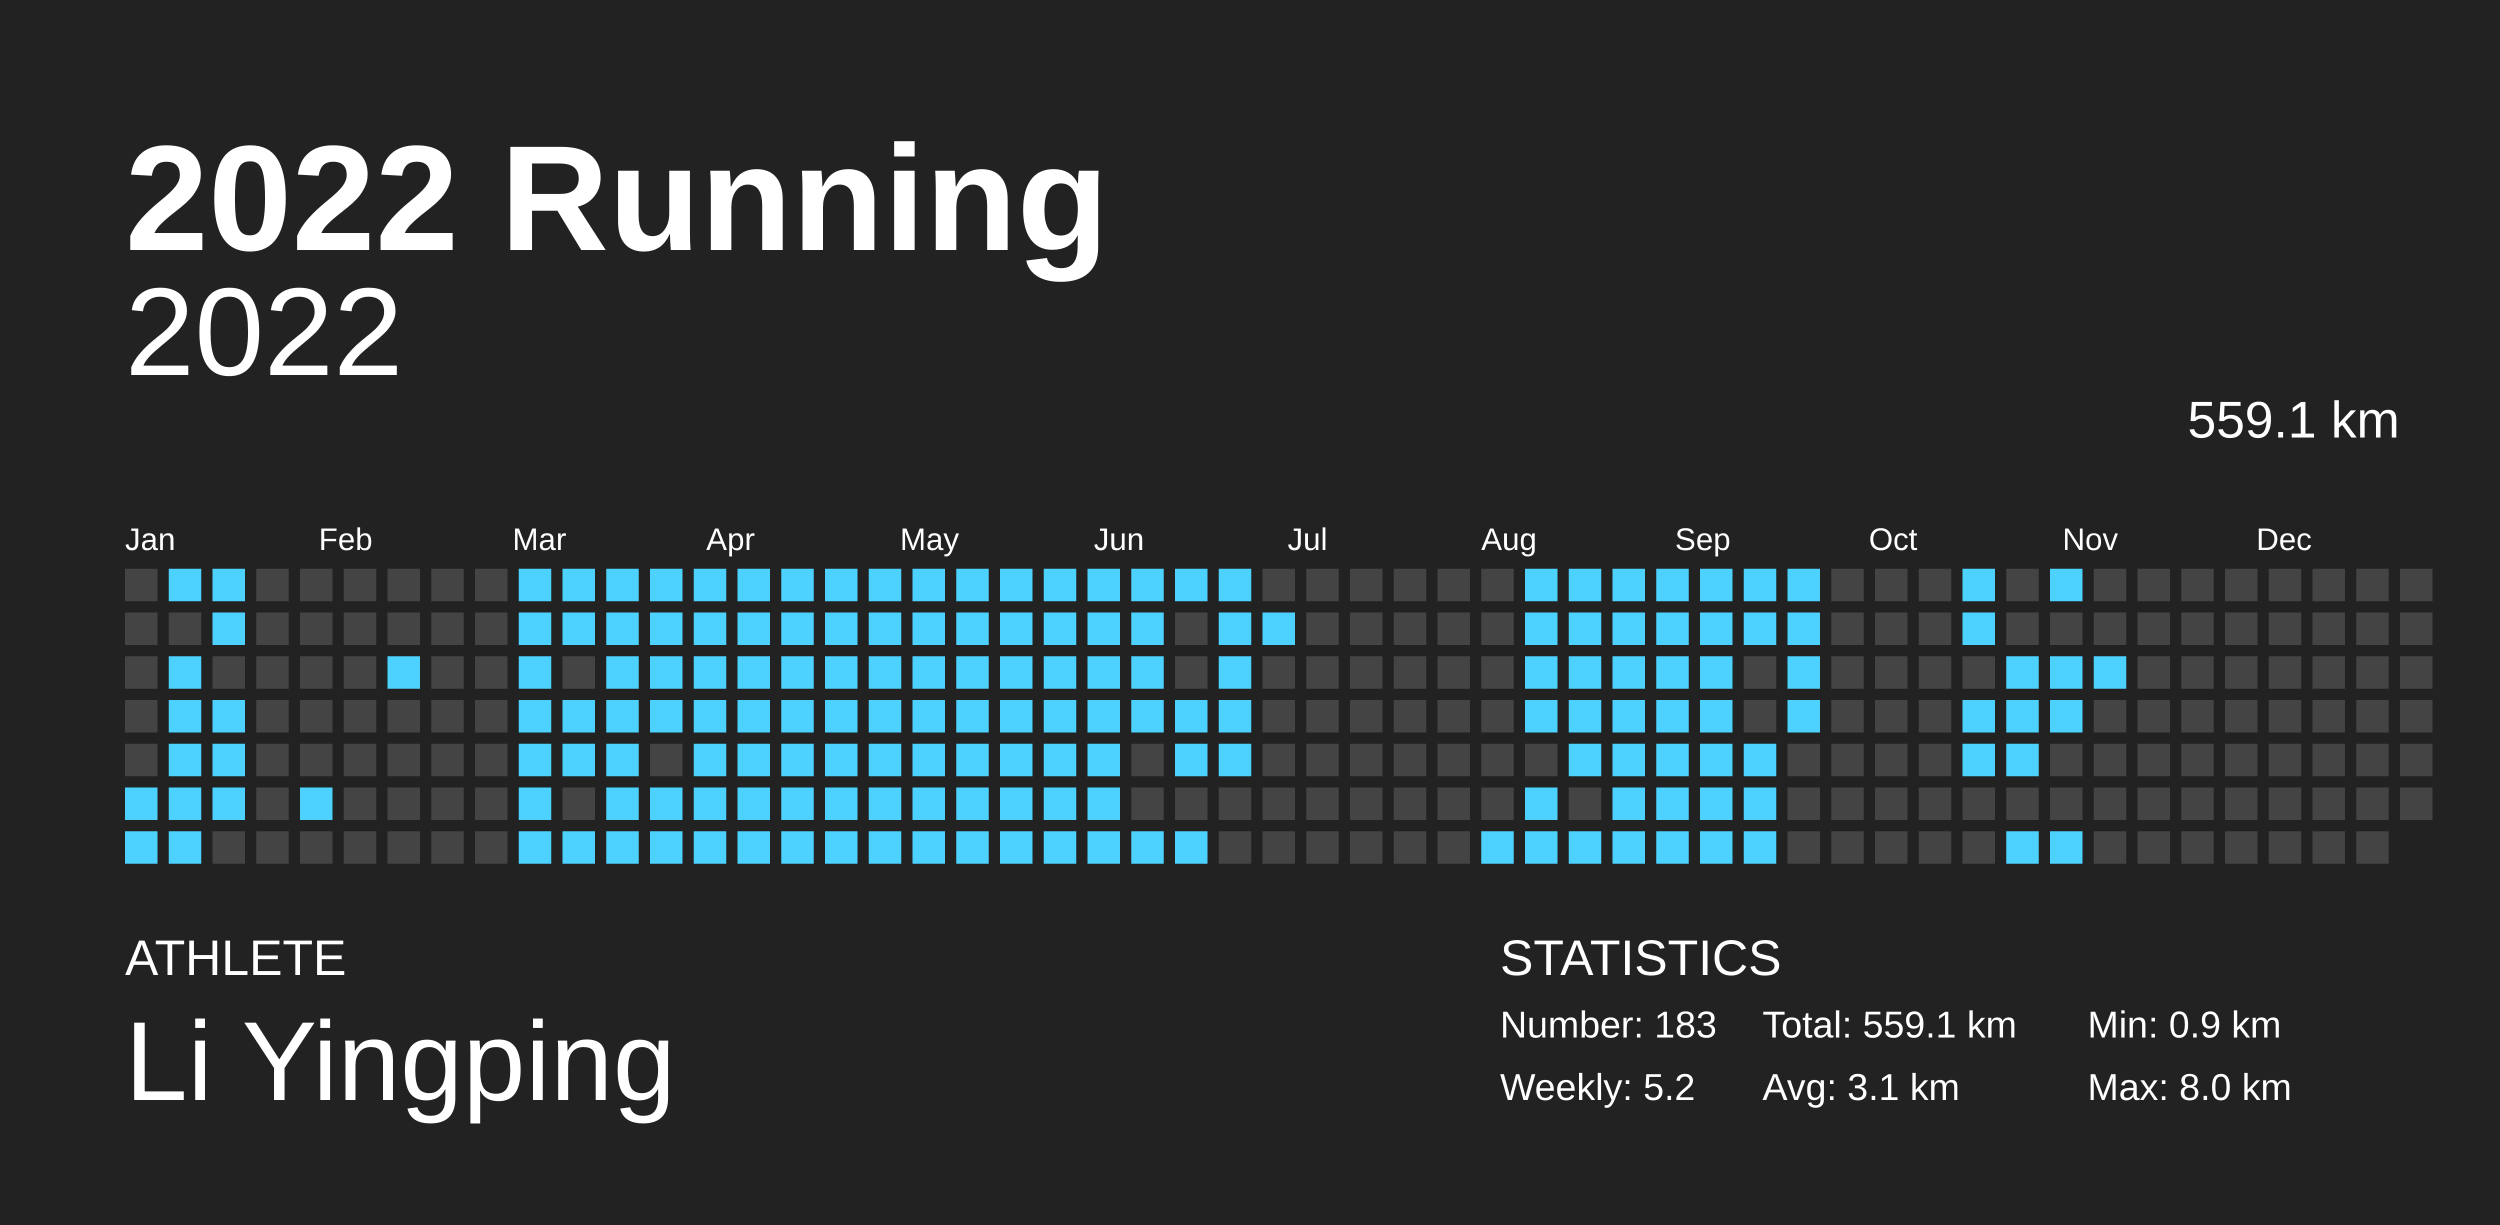
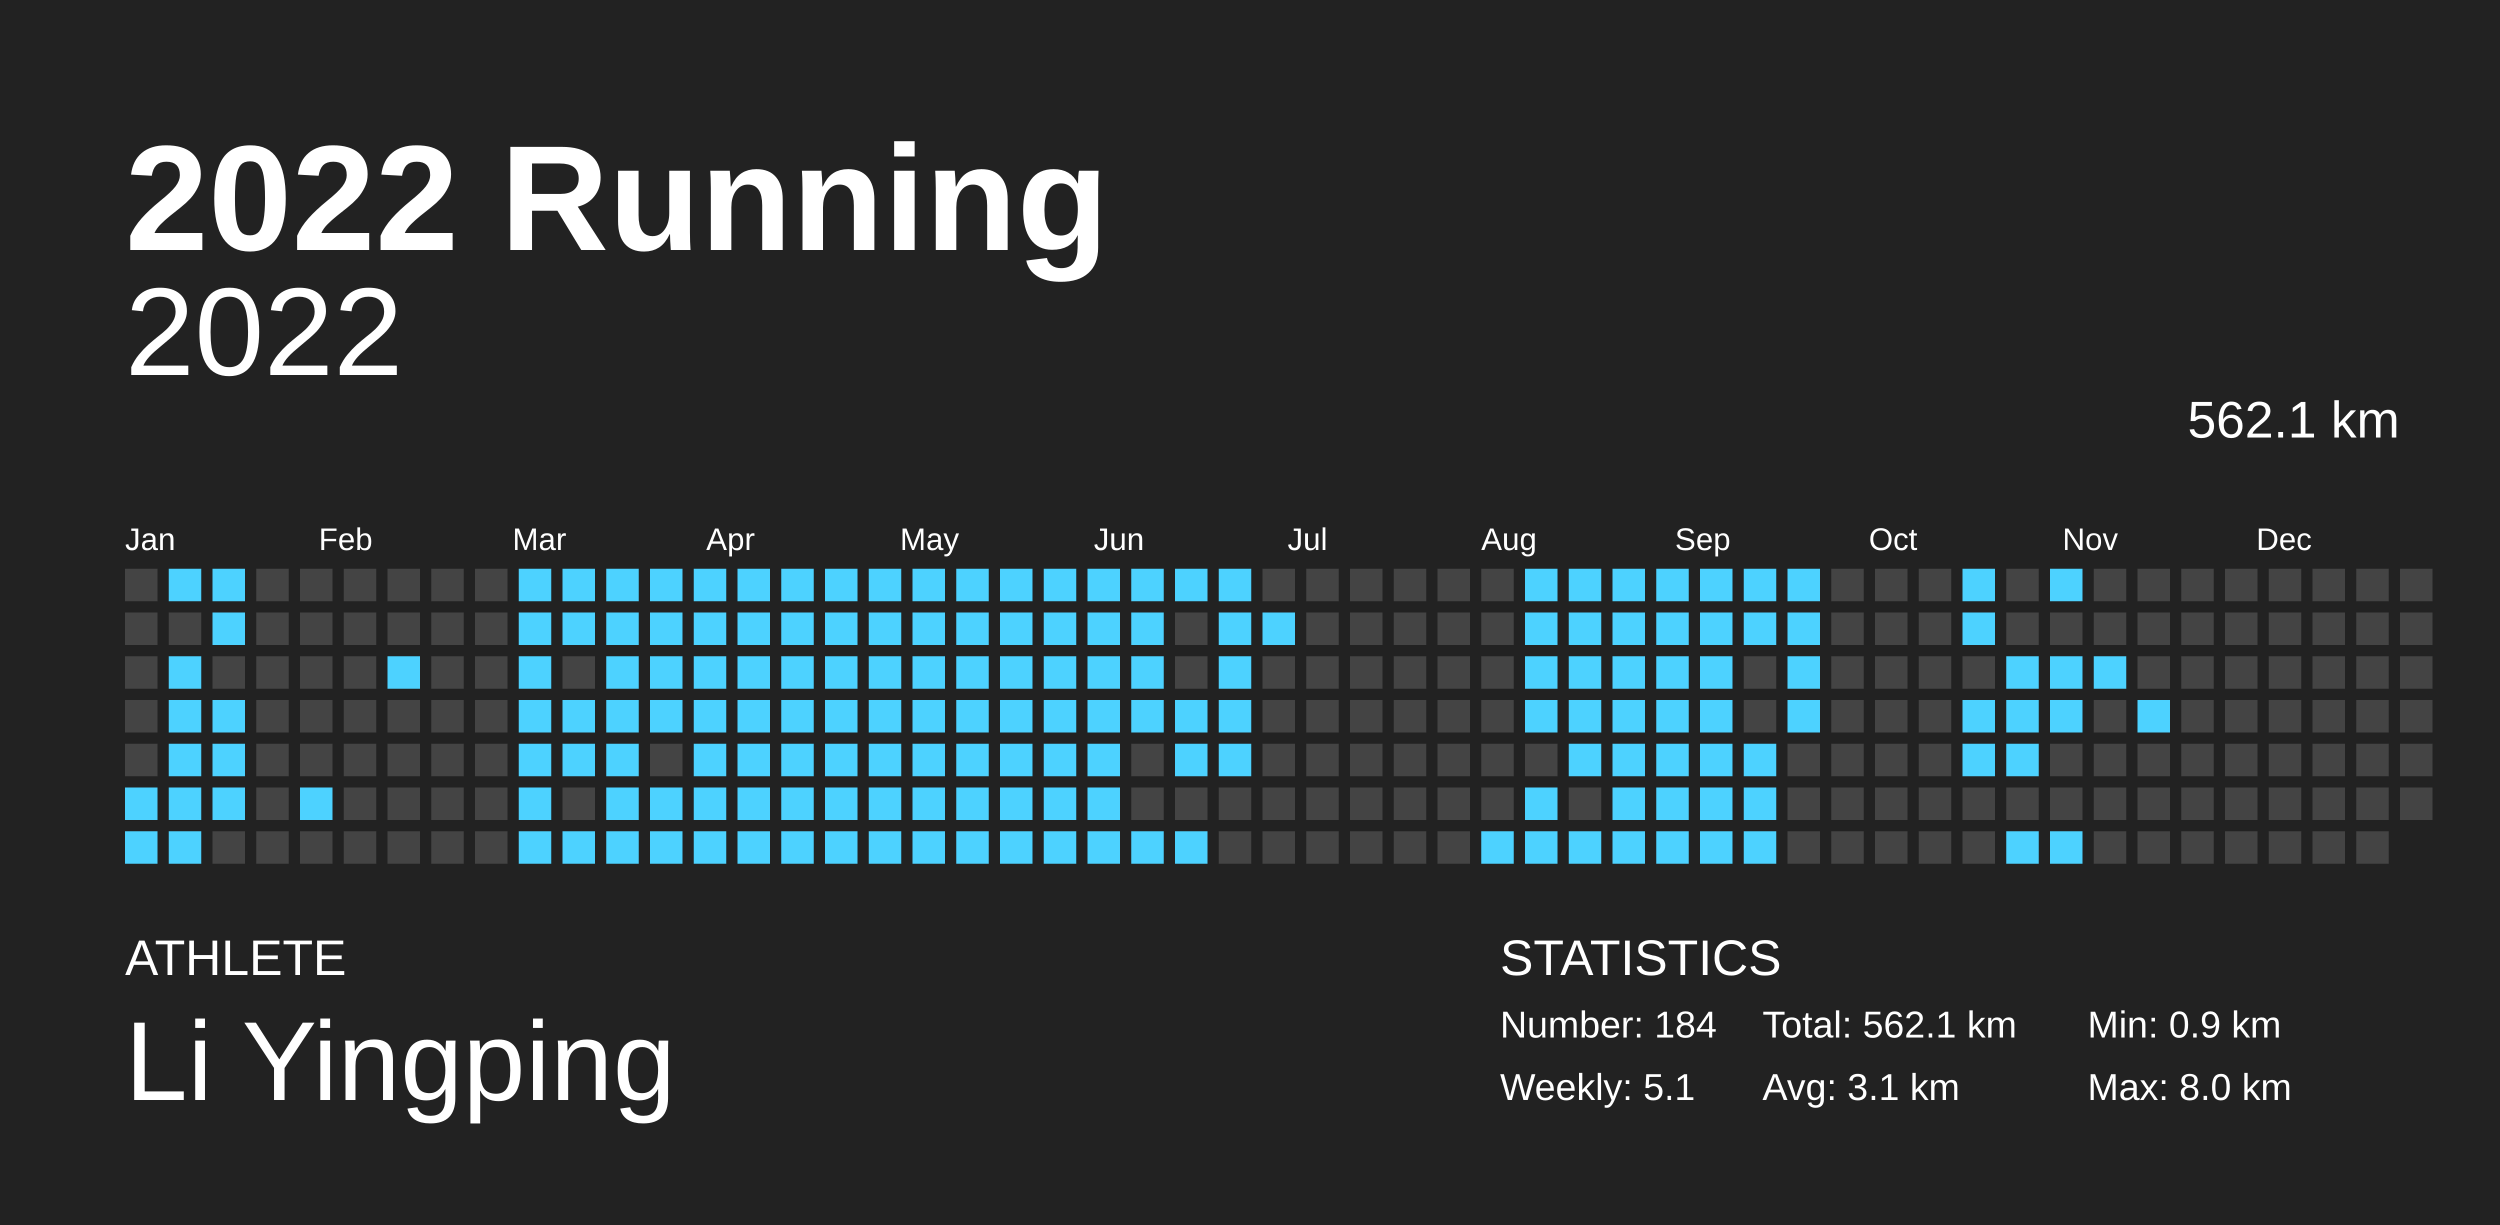
<svg xmlns="http://www.w3.org/2000/svg" baseProfile="full" height="98mm" version="1.1" viewBox="0,0,200,98" width="200mm">
  <defs />
  <rect fill="#222222" height="98" width="200" x="0" y="0" />
  <text fill="#FFFFFF" style="font-size:12px; font-family:Arial; font-weight:bold;" x="10" y="20">2022 Running</text>
  <text fill="#FFFFFF" style="font-size:4px; font-family:Arial" x="10" y="78">ATHLETE</text>
  <text fill="#FFFFFF" style="font-size:9px; font-family:Arial" x="10" y="88">Li Yingping</text>
  <text fill="#FFFFFF" style="font-size:4px; font-family:Arial" x="120" y="78">STATISTICS</text>
-   <text fill="#FFFFFF" style="font-size:3px; font-family:Arial" x="120" y="83">Number: 183</text>
-   <text fill="#FFFFFF" style="font-size:3px; font-family:Arial" x="120" y="88">Weekly: 5.2</text>
-   <text fill="#FFFFFF" style="font-size:3px; font-family:Arial" x="141" y="83">Total: 559.1 km</text>
+   <text fill="#FFFFFF" style="font-size:3px; font-family:Arial" x="120" y="83">Number: 184</text>
+   <text fill="#FFFFFF" style="font-size:3px; font-family:Arial" x="120" y="88">Weekly: 5.1</text>
+   <text fill="#FFFFFF" style="font-size:3px; font-family:Arial" x="141" y="83">Total: 562.1 km</text>
  <text fill="#FFFFFF" style="font-size:3px; font-family:Arial" x="141" y="88">Avg: 3.1 km</text>
  <text fill="#FFFFFF" style="font-size:3px; font-family:Arial" x="167" y="83">Min: 0.9 km</text>
  <text fill="#FFFFFF" style="font-size:3px; font-family:Arial" x="167" y="88">Max: 8.0 km</text>
  <text alignment-baseline="hanging" fill="#FFFFFF" style="font-size:10.0px; font-family:Arial;" x="10" y="30">2022</text>
-   <text alignment-baseline="hanging" fill="#FFFFFF" style="font-size:4.125px; font-family:Arial;" x="175" y="35">559.1 km</text>
+   <text alignment-baseline="hanging" fill="#FFFFFF" style="font-size:4.125px; font-family:Arial;" x="175" y="35">562.1 km</text>
  <text fill="#FFFFFF" style="font-size:2.5px; font-family:Arial" x="10.0" y="44">Jan</text>
  <text fill="#FFFFFF" style="font-size:2.5px; font-family:Arial" x="25.5" y="44">Feb</text>
  <text fill="#FFFFFF" style="font-size:2.5px; font-family:Arial" x="41.0" y="44">Mar</text>
  <text fill="#FFFFFF" style="font-size:2.5px; font-family:Arial" x="56.5" y="44">Apr</text>
  <text fill="#FFFFFF" style="font-size:2.5px; font-family:Arial" x="72.0" y="44">May</text>
  <text fill="#FFFFFF" style="font-size:2.5px; font-family:Arial" x="87.5" y="44">Jun</text>
  <text fill="#FFFFFF" style="font-size:2.5px; font-family:Arial" x="103.0" y="44">Jul</text>
  <text fill="#FFFFFF" style="font-size:2.5px; font-family:Arial" x="118.5" y="44">Aug</text>
  <text fill="#FFFFFF" style="font-size:2.5px; font-family:Arial" x="134.0" y="44">Sep</text>
  <text fill="#FFFFFF" style="font-size:2.5px; font-family:Arial" x="149.5" y="44">Oct</text>
  <text fill="#FFFFFF" style="font-size:2.5px; font-family:Arial" x="165.0" y="44">Nov</text>
  <text fill="#FFFFFF" style="font-size:2.5px; font-family:Arial" x="180.5" y="44">Dec</text>
  <rect fill="#444444" height="2.6" width="2.6" x="10.0" y="45.5" />
  <rect fill="#444444" height="2.6" width="2.6" x="10.0" y="49.0" />
  <rect fill="#444444" height="2.6" width="2.6" x="10.0" y="52.5" />
  <rect fill="#444444" height="2.6" width="2.6" x="10.0" y="56.0" />
  <rect fill="#444444" height="2.6" width="2.6" x="10.0" y="59.5" />
  <rect fill="#4dd2ff" height="2.6" width="2.6" x="10.0" y="63.0" />
  <rect fill="#4dd2ff" height="2.6" width="2.6" x="10.0" y="66.5" />
  <rect fill="#4dd2ff" height="2.6" width="2.6" x="13.5" y="45.5" />
  <rect fill="#444444" height="2.6" width="2.6" x="13.5" y="49.0" />
  <rect fill="#4dd2ff" height="2.6" width="2.6" x="13.5" y="52.5" />
  <rect fill="#4dd2ff" height="2.6" width="2.6" x="13.5" y="56.0" />
  <rect fill="#4dd2ff" height="2.6" width="2.6" x="13.5" y="59.5" />
  <rect fill="#4dd2ff" height="2.6" width="2.6" x="13.5" y="63.0" />
  <rect fill="#4dd2ff" height="2.6" width="2.6" x="13.5" y="66.5" />
  <rect fill="#4dd2ff" height="2.6" width="2.6" x="17.0" y="45.5" />
  <rect fill="#4dd2ff" height="2.6" width="2.6" x="17.0" y="49.0" />
  <rect fill="#444444" height="2.6" width="2.6" x="17.0" y="52.5" />
  <rect fill="#4dd2ff" height="2.6" width="2.6" x="17.0" y="56.0" />
  <rect fill="#4dd2ff" height="2.6" width="2.6" x="17.0" y="59.5" />
  <rect fill="#4dd2ff" height="2.6" width="2.6" x="17.0" y="63.0" />
  <rect fill="#444444" height="2.6" width="2.6" x="17.0" y="66.5" />
  <rect fill="#444444" height="2.6" width="2.6" x="20.5" y="45.5" />
  <rect fill="#444444" height="2.6" width="2.6" x="20.5" y="49.0" />
  <rect fill="#444444" height="2.6" width="2.6" x="20.5" y="52.5" />
  <rect fill="#444444" height="2.6" width="2.6" x="20.5" y="56.0" />
  <rect fill="#444444" height="2.6" width="2.6" x="20.5" y="59.5" />
  <rect fill="#444444" height="2.6" width="2.6" x="20.5" y="63.0" />
  <rect fill="#444444" height="2.6" width="2.6" x="20.5" y="66.5" />
  <rect fill="#444444" height="2.6" width="2.6" x="24.0" y="45.5" />
  <rect fill="#444444" height="2.6" width="2.6" x="24.0" y="49.0" />
  <rect fill="#444444" height="2.6" width="2.6" x="24.0" y="52.5" />
  <rect fill="#444444" height="2.6" width="2.6" x="24.0" y="56.0" />
  <rect fill="#444444" height="2.6" width="2.6" x="24.0" y="59.5" />
  <rect fill="#4dd2ff" height="2.6" width="2.6" x="24.0" y="63.0" />
  <rect fill="#444444" height="2.6" width="2.6" x="24.0" y="66.5" />
  <rect fill="#444444" height="2.6" width="2.6" x="27.5" y="45.5" />
  <rect fill="#444444" height="2.6" width="2.6" x="27.5" y="49.0" />
  <rect fill="#444444" height="2.6" width="2.6" x="27.5" y="52.5" />
  <rect fill="#444444" height="2.6" width="2.6" x="27.5" y="56.0" />
  <rect fill="#444444" height="2.6" width="2.6" x="27.5" y="59.5" />
  <rect fill="#444444" height="2.6" width="2.6" x="27.5" y="63.0" />
  <rect fill="#444444" height="2.6" width="2.6" x="27.5" y="66.5" />
  <rect fill="#444444" height="2.6" width="2.6" x="31.0" y="45.5" />
  <rect fill="#444444" height="2.6" width="2.6" x="31.0" y="49.0" />
  <rect fill="#4dd2ff" height="2.6" width="2.6" x="31.0" y="52.5" />
  <rect fill="#444444" height="2.6" width="2.6" x="31.0" y="56.0" />
  <rect fill="#444444" height="2.6" width="2.6" x="31.0" y="59.5" />
  <rect fill="#444444" height="2.6" width="2.6" x="31.0" y="63.0" />
  <rect fill="#444444" height="2.6" width="2.6" x="31.0" y="66.5" />
  <rect fill="#444444" height="2.6" width="2.6" x="34.5" y="45.5" />
  <rect fill="#444444" height="2.6" width="2.6" x="34.5" y="49.0" />
  <rect fill="#444444" height="2.6" width="2.6" x="34.5" y="52.5" />
  <rect fill="#444444" height="2.6" width="2.6" x="34.5" y="56.0" />
  <rect fill="#444444" height="2.6" width="2.6" x="34.5" y="59.5" />
  <rect fill="#444444" height="2.6" width="2.6" x="34.5" y="63.0" />
  <rect fill="#444444" height="2.6" width="2.6" x="34.5" y="66.5" />
  <rect fill="#444444" height="2.6" width="2.6" x="38.0" y="45.5" />
  <rect fill="#444444" height="2.6" width="2.6" x="38.0" y="49.0" />
  <rect fill="#444444" height="2.6" width="2.6" x="38.0" y="52.5" />
  <rect fill="#444444" height="2.6" width="2.6" x="38.0" y="56.0" />
  <rect fill="#444444" height="2.6" width="2.6" x="38.0" y="59.5" />
  <rect fill="#444444" height="2.6" width="2.6" x="38.0" y="63.0" />
  <rect fill="#444444" height="2.6" width="2.6" x="38.0" y="66.5" />
  <rect fill="#4dd2ff" height="2.6" width="2.6" x="41.5" y="45.5" />
  <rect fill="#4dd2ff" height="2.6" width="2.6" x="41.5" y="49.0" />
  <rect fill="#4dd2ff" height="2.6" width="2.6" x="41.5" y="52.5" />
  <rect fill="#4dd2ff" height="2.6" width="2.6" x="41.5" y="56.0" />
  <rect fill="#4dd2ff" height="2.6" width="2.6" x="41.5" y="59.5" />
  <rect fill="#4dd2ff" height="2.6" width="2.6" x="41.5" y="63.0" />
  <rect fill="#4dd2ff" height="2.6" width="2.6" x="41.5" y="66.5" />
  <rect fill="#4dd2ff" height="2.6" width="2.6" x="45.0" y="45.5" />
  <rect fill="#4dd2ff" height="2.6" width="2.6" x="45.0" y="49.0" />
  <rect fill="#444444" height="2.6" width="2.6" x="45.0" y="52.5" />
  <rect fill="#4dd2ff" height="2.6" width="2.6" x="45.0" y="56.0" />
  <rect fill="#4dd2ff" height="2.6" width="2.6" x="45.0" y="59.5" />
  <rect fill="#444444" height="2.6" width="2.6" x="45.0" y="63.0" />
  <rect fill="#4dd2ff" height="2.6" width="2.6" x="45.0" y="66.5" />
  <rect fill="#4dd2ff" height="2.6" width="2.6" x="48.5" y="45.5" />
  <rect fill="#4dd2ff" height="2.6" width="2.6" x="48.5" y="49.0" />
  <rect fill="#4dd2ff" height="2.6" width="2.6" x="48.5" y="52.5" />
  <rect fill="#4dd2ff" height="2.6" width="2.6" x="48.5" y="56.0" />
  <rect fill="#4dd2ff" height="2.6" width="2.6" x="48.5" y="59.5" />
  <rect fill="#4dd2ff" height="2.6" width="2.6" x="48.5" y="63.0" />
  <rect fill="#4dd2ff" height="2.6" width="2.6" x="48.5" y="66.5" />
  <rect fill="#4dd2ff" height="2.6" width="2.6" x="52.0" y="45.5" />
  <rect fill="#4dd2ff" height="2.6" width="2.6" x="52.0" y="49.0" />
  <rect fill="#4dd2ff" height="2.6" width="2.6" x="52.0" y="52.5" />
  <rect fill="#4dd2ff" height="2.6" width="2.6" x="52.0" y="56.0" />
  <rect fill="#444444" height="2.6" width="2.6" x="52.0" y="59.5" />
  <rect fill="#4dd2ff" height="2.6" width="2.6" x="52.0" y="63.0" />
  <rect fill="#4dd2ff" height="2.6" width="2.6" x="52.0" y="66.5" />
  <rect fill="#4dd2ff" height="2.6" width="2.6" x="55.5" y="45.5" />
  <rect fill="#4dd2ff" height="2.6" width="2.6" x="55.5" y="49.0" />
  <rect fill="#4dd2ff" height="2.6" width="2.6" x="55.5" y="52.5" />
  <rect fill="#4dd2ff" height="2.6" width="2.6" x="55.5" y="56.0" />
  <rect fill="#4dd2ff" height="2.6" width="2.6" x="55.5" y="59.5" />
  <rect fill="#4dd2ff" height="2.6" width="2.6" x="55.5" y="63.0" />
  <rect fill="#4dd2ff" height="2.6" width="2.6" x="55.5" y="66.5" />
  <rect fill="#4dd2ff" height="2.6" width="2.6" x="59.0" y="45.5" />
  <rect fill="#4dd2ff" height="2.6" width="2.6" x="59.0" y="49.0" />
  <rect fill="#4dd2ff" height="2.6" width="2.6" x="59.0" y="52.5" />
  <rect fill="#4dd2ff" height="2.6" width="2.6" x="59.0" y="56.0" />
  <rect fill="#4dd2ff" height="2.6" width="2.6" x="59.0" y="59.5" />
  <rect fill="#4dd2ff" height="2.6" width="2.6" x="59.0" y="63.0" />
  <rect fill="#4dd2ff" height="2.6" width="2.6" x="59.0" y="66.5" />
  <rect fill="#4dd2ff" height="2.6" width="2.6" x="62.5" y="45.5" />
  <rect fill="#4dd2ff" height="2.6" width="2.6" x="62.5" y="49.0" />
  <rect fill="#4dd2ff" height="2.6" width="2.6" x="62.5" y="52.5" />
  <rect fill="#4dd2ff" height="2.6" width="2.6" x="62.5" y="56.0" />
  <rect fill="#4dd2ff" height="2.6" width="2.6" x="62.5" y="59.5" />
  <rect fill="#4dd2ff" height="2.6" width="2.6" x="62.5" y="63.0" />
  <rect fill="#4dd2ff" height="2.6" width="2.6" x="62.5" y="66.5" />
  <rect fill="#4dd2ff" height="2.6" width="2.6" x="66.0" y="45.5" />
  <rect fill="#4dd2ff" height="2.6" width="2.6" x="66.0" y="49.0" />
  <rect fill="#4dd2ff" height="2.6" width="2.6" x="66.0" y="52.5" />
  <rect fill="#4dd2ff" height="2.6" width="2.6" x="66.0" y="56.0" />
  <rect fill="#4dd2ff" height="2.6" width="2.6" x="66.0" y="59.5" />
  <rect fill="#4dd2ff" height="2.6" width="2.6" x="66.0" y="63.0" />
  <rect fill="#4dd2ff" height="2.6" width="2.6" x="66.0" y="66.5" />
  <rect fill="#4dd2ff" height="2.6" width="2.6" x="69.5" y="45.5" />
  <rect fill="#4dd2ff" height="2.6" width="2.6" x="69.5" y="49.0" />
  <rect fill="#4dd2ff" height="2.6" width="2.6" x="69.5" y="52.5" />
  <rect fill="#4dd2ff" height="2.6" width="2.6" x="69.5" y="56.0" />
  <rect fill="#4dd2ff" height="2.6" width="2.6" x="69.5" y="59.5" />
  <rect fill="#4dd2ff" height="2.6" width="2.6" x="69.5" y="63.0" />
  <rect fill="#4dd2ff" height="2.6" width="2.6" x="69.5" y="66.5" />
  <rect fill="#4dd2ff" height="2.6" width="2.6" x="73.0" y="45.5" />
  <rect fill="#4dd2ff" height="2.6" width="2.6" x="73.0" y="49.0" />
  <rect fill="#4dd2ff" height="2.6" width="2.6" x="73.0" y="52.5" />
  <rect fill="#4dd2ff" height="2.6" width="2.6" x="73.0" y="56.0" />
  <rect fill="#4dd2ff" height="2.6" width="2.6" x="73.0" y="59.5" />
  <rect fill="#4dd2ff" height="2.6" width="2.6" x="73.0" y="63.0" />
  <rect fill="#4dd2ff" height="2.6" width="2.6" x="73.0" y="66.5" />
  <rect fill="#4dd2ff" height="2.6" width="2.6" x="76.5" y="45.5" />
  <rect fill="#4dd2ff" height="2.6" width="2.6" x="76.5" y="49.0" />
  <rect fill="#4dd2ff" height="2.6" width="2.6" x="76.5" y="52.5" />
  <rect fill="#4dd2ff" height="2.6" width="2.6" x="76.5" y="56.0" />
  <rect fill="#4dd2ff" height="2.6" width="2.6" x="76.5" y="59.5" />
  <rect fill="#4dd2ff" height="2.6" width="2.6" x="76.5" y="63.0" />
  <rect fill="#4dd2ff" height="2.6" width="2.6" x="76.5" y="66.5" />
  <rect fill="#4dd2ff" height="2.6" width="2.6" x="80.0" y="45.5" />
  <rect fill="#4dd2ff" height="2.6" width="2.6" x="80.0" y="49.0" />
  <rect fill="#4dd2ff" height="2.6" width="2.6" x="80.0" y="52.5" />
  <rect fill="#4dd2ff" height="2.6" width="2.6" x="80.0" y="56.0" />
  <rect fill="#4dd2ff" height="2.6" width="2.6" x="80.0" y="59.5" />
  <rect fill="#4dd2ff" height="2.6" width="2.6" x="80.0" y="63.0" />
  <rect fill="#4dd2ff" height="2.6" width="2.6" x="80.0" y="66.5" />
  <rect fill="#4dd2ff" height="2.6" width="2.6" x="83.5" y="45.5" />
  <rect fill="#4dd2ff" height="2.6" width="2.6" x="83.5" y="49.0" />
  <rect fill="#4dd2ff" height="2.6" width="2.6" x="83.5" y="52.5" />
  <rect fill="#4dd2ff" height="2.6" width="2.6" x="83.5" y="56.0" />
  <rect fill="#4dd2ff" height="2.6" width="2.6" x="83.5" y="59.5" />
  <rect fill="#4dd2ff" height="2.6" width="2.6" x="83.5" y="63.0" />
  <rect fill="#4dd2ff" height="2.6" width="2.6" x="83.5" y="66.5" />
  <rect fill="#4dd2ff" height="2.6" width="2.6" x="87.0" y="45.5" />
  <rect fill="#4dd2ff" height="2.6" width="2.6" x="87.0" y="49.0" />
  <rect fill="#4dd2ff" height="2.6" width="2.6" x="87.0" y="52.5" />
  <rect fill="#4dd2ff" height="2.6" width="2.6" x="87.0" y="56.0" />
  <rect fill="#4dd2ff" height="2.6" width="2.6" x="87.0" y="59.5" />
  <rect fill="#4dd2ff" height="2.6" width="2.6" x="87.0" y="63.0" />
  <rect fill="#4dd2ff" height="2.6" width="2.6" x="87.0" y="66.5" />
  <rect fill="#4dd2ff" height="2.6" width="2.6" x="90.5" y="45.5" />
  <rect fill="#4dd2ff" height="2.6" width="2.6" x="90.5" y="49.0" />
  <rect fill="#4dd2ff" height="2.6" width="2.6" x="90.5" y="52.5" />
  <rect fill="#4dd2ff" height="2.6" width="2.6" x="90.5" y="56.0" />
  <rect fill="#444444" height="2.6" width="2.6" x="90.5" y="59.5" />
  <rect fill="#444444" height="2.6" width="2.6" x="90.5" y="63.0" />
  <rect fill="#4dd2ff" height="2.6" width="2.6" x="90.5" y="66.5" />
  <rect fill="#4dd2ff" height="2.6" width="2.6" x="94.0" y="45.5" />
  <rect fill="#444444" height="2.6" width="2.6" x="94.0" y="49.0" />
  <rect fill="#444444" height="2.6" width="2.6" x="94.0" y="52.5" />
  <rect fill="#4dd2ff" height="2.6" width="2.6" x="94.0" y="56.0" />
  <rect fill="#4dd2ff" height="2.6" width="2.6" x="94.0" y="59.5" />
  <rect fill="#444444" height="2.6" width="2.6" x="94.0" y="63.0" />
  <rect fill="#4dd2ff" height="2.6" width="2.6" x="94.0" y="66.5" />
  <rect fill="#4dd2ff" height="2.6" width="2.6" x="97.5" y="45.5" />
  <rect fill="#4dd2ff" height="2.6" width="2.6" x="97.5" y="49.0" />
  <rect fill="#4dd2ff" height="2.6" width="2.6" x="97.5" y="52.5" />
  <rect fill="#4dd2ff" height="2.6" width="2.6" x="97.5" y="56.0" />
  <rect fill="#4dd2ff" height="2.6" width="2.6" x="97.5" y="59.5" />
  <rect fill="#444444" height="2.6" width="2.6" x="97.5" y="63.0" />
  <rect fill="#444444" height="2.6" width="2.6" x="97.5" y="66.5" />
  <rect fill="#444444" height="2.6" width="2.6" x="101.0" y="45.5" />
  <rect fill="#4dd2ff" height="2.6" width="2.6" x="101.0" y="49.0" />
  <rect fill="#444444" height="2.6" width="2.6" x="101.0" y="52.5" />
  <rect fill="#444444" height="2.6" width="2.6" x="101.0" y="56.0" />
  <rect fill="#444444" height="2.6" width="2.6" x="101.0" y="59.5" />
  <rect fill="#444444" height="2.6" width="2.6" x="101.0" y="63.0" />
  <rect fill="#444444" height="2.6" width="2.6" x="101.0" y="66.5" />
  <rect fill="#444444" height="2.6" width="2.6" x="104.5" y="45.5" />
  <rect fill="#444444" height="2.6" width="2.6" x="104.5" y="49.0" />
  <rect fill="#444444" height="2.6" width="2.6" x="104.5" y="52.5" />
  <rect fill="#444444" height="2.6" width="2.6" x="104.5" y="56.0" />
  <rect fill="#444444" height="2.6" width="2.6" x="104.5" y="59.5" />
  <rect fill="#444444" height="2.6" width="2.6" x="104.5" y="63.0" />
  <rect fill="#444444" height="2.6" width="2.6" x="104.5" y="66.5" />
  <rect fill="#444444" height="2.6" width="2.6" x="108.0" y="45.5" />
  <rect fill="#444444" height="2.6" width="2.6" x="108.0" y="49.0" />
  <rect fill="#444444" height="2.6" width="2.6" x="108.0" y="52.5" />
  <rect fill="#444444" height="2.6" width="2.6" x="108.0" y="56.0" />
  <rect fill="#444444" height="2.6" width="2.6" x="108.0" y="59.5" />
  <rect fill="#444444" height="2.6" width="2.6" x="108.0" y="63.0" />
  <rect fill="#444444" height="2.6" width="2.6" x="108.0" y="66.5" />
  <rect fill="#444444" height="2.6" width="2.6" x="111.5" y="45.5" />
  <rect fill="#444444" height="2.6" width="2.6" x="111.5" y="49.0" />
  <rect fill="#444444" height="2.6" width="2.6" x="111.5" y="52.5" />
  <rect fill="#444444" height="2.6" width="2.6" x="111.5" y="56.0" />
  <rect fill="#444444" height="2.6" width="2.6" x="111.5" y="59.5" />
  <rect fill="#444444" height="2.6" width="2.6" x="111.5" y="63.0" />
  <rect fill="#444444" height="2.6" width="2.6" x="111.5" y="66.5" />
  <rect fill="#444444" height="2.6" width="2.6" x="115.0" y="45.5" />
  <rect fill="#444444" height="2.6" width="2.6" x="115.0" y="49.0" />
  <rect fill="#444444" height="2.6" width="2.6" x="115.0" y="52.5" />
  <rect fill="#444444" height="2.6" width="2.6" x="115.0" y="56.0" />
  <rect fill="#444444" height="2.6" width="2.6" x="115.0" y="59.5" />
  <rect fill="#444444" height="2.6" width="2.6" x="115.0" y="63.0" />
  <rect fill="#444444" height="2.6" width="2.6" x="115.0" y="66.5" />
  <rect fill="#444444" height="2.6" width="2.6" x="118.5" y="45.5" />
  <rect fill="#444444" height="2.6" width="2.6" x="118.5" y="49.0" />
  <rect fill="#444444" height="2.6" width="2.6" x="118.5" y="52.5" />
  <rect fill="#444444" height="2.6" width="2.6" x="118.5" y="56.0" />
  <rect fill="#444444" height="2.6" width="2.6" x="118.5" y="59.5" />
  <rect fill="#444444" height="2.6" width="2.6" x="118.5" y="63.0" />
  <rect fill="#4dd2ff" height="2.6" width="2.6" x="118.5" y="66.5" />
  <rect fill="#4dd2ff" height="2.6" width="2.6" x="122.0" y="45.5" />
  <rect fill="#4dd2ff" height="2.6" width="2.6" x="122.0" y="49.0" />
  <rect fill="#4dd2ff" height="2.6" width="2.6" x="122.0" y="52.5" />
  <rect fill="#4dd2ff" height="2.6" width="2.6" x="122.0" y="56.0" />
  <rect fill="#444444" height="2.6" width="2.6" x="122.0" y="59.5" />
  <rect fill="#4dd2ff" height="2.6" width="2.6" x="122.0" y="63.0" />
  <rect fill="#4dd2ff" height="2.6" width="2.6" x="122.0" y="66.5" />
  <rect fill="#4dd2ff" height="2.6" width="2.6" x="125.5" y="45.5" />
  <rect fill="#4dd2ff" height="2.6" width="2.6" x="125.5" y="49.0" />
  <rect fill="#4dd2ff" height="2.6" width="2.6" x="125.5" y="52.5" />
  <rect fill="#4dd2ff" height="2.6" width="2.6" x="125.5" y="56.0" />
  <rect fill="#4dd2ff" height="2.6" width="2.6" x="125.5" y="59.5" />
  <rect fill="#444444" height="2.6" width="2.6" x="125.5" y="63.0" />
  <rect fill="#4dd2ff" height="2.6" width="2.6" x="125.5" y="66.5" />
  <rect fill="#4dd2ff" height="2.6" width="2.6" x="129.0" y="45.5" />
  <rect fill="#4dd2ff" height="2.6" width="2.6" x="129.0" y="49.0" />
  <rect fill="#4dd2ff" height="2.6" width="2.6" x="129.0" y="52.5" />
  <rect fill="#4dd2ff" height="2.6" width="2.6" x="129.0" y="56.0" />
  <rect fill="#4dd2ff" height="2.6" width="2.6" x="129.0" y="59.5" />
  <rect fill="#4dd2ff" height="2.6" width="2.6" x="129.0" y="63.0" />
  <rect fill="#4dd2ff" height="2.6" width="2.6" x="129.0" y="66.5" />
  <rect fill="#4dd2ff" height="2.6" width="2.6" x="132.5" y="45.5" />
  <rect fill="#4dd2ff" height="2.6" width="2.6" x="132.5" y="49.0" />
  <rect fill="#4dd2ff" height="2.6" width="2.6" x="132.5" y="52.5" />
  <rect fill="#4dd2ff" height="2.6" width="2.6" x="132.5" y="56.0" />
  <rect fill="#4dd2ff" height="2.6" width="2.6" x="132.5" y="59.5" />
  <rect fill="#4dd2ff" height="2.6" width="2.6" x="132.5" y="63.0" />
  <rect fill="#4dd2ff" height="2.6" width="2.6" x="132.5" y="66.5" />
  <rect fill="#4dd2ff" height="2.6" width="2.6" x="136.0" y="45.5" />
  <rect fill="#4dd2ff" height="2.6" width="2.6" x="136.0" y="49.0" />
  <rect fill="#4dd2ff" height="2.6" width="2.6" x="136.0" y="52.5" />
  <rect fill="#4dd2ff" height="2.6" width="2.6" x="136.0" y="56.0" />
  <rect fill="#4dd2ff" height="2.6" width="2.6" x="136.0" y="59.5" />
  <rect fill="#4dd2ff" height="2.6" width="2.6" x="136.0" y="63.0" />
  <rect fill="#4dd2ff" height="2.6" width="2.6" x="136.0" y="66.5" />
  <rect fill="#4dd2ff" height="2.6" width="2.6" x="139.5" y="45.5" />
  <rect fill="#4dd2ff" height="2.6" width="2.6" x="139.5" y="49.0" />
  <rect fill="#444444" height="2.6" width="2.6" x="139.5" y="52.5" />
  <rect fill="#444444" height="2.6" width="2.6" x="139.5" y="56.0" />
  <rect fill="#4dd2ff" height="2.6" width="2.6" x="139.5" y="59.5" />
  <rect fill="#4dd2ff" height="2.6" width="2.6" x="139.5" y="63.0" />
  <rect fill="#4dd2ff" height="2.6" width="2.6" x="139.5" y="66.5" />
  <rect fill="#4dd2ff" height="2.6" width="2.6" x="143.0" y="45.5" />
  <rect fill="#4dd2ff" height="2.6" width="2.6" x="143.0" y="49.0" />
  <rect fill="#4dd2ff" height="2.6" width="2.6" x="143.0" y="52.5" />
  <rect fill="#4dd2ff" height="2.6" width="2.6" x="143.0" y="56.0" />
  <rect fill="#444444" height="2.6" width="2.6" x="143.0" y="59.5" />
  <rect fill="#444444" height="2.6" width="2.6" x="143.0" y="63.0" />
  <rect fill="#444444" height="2.6" width="2.6" x="143.0" y="66.5" />
  <rect fill="#444444" height="2.6" width="2.6" x="146.5" y="45.5" />
  <rect fill="#444444" height="2.6" width="2.6" x="146.5" y="49.0" />
  <rect fill="#444444" height="2.6" width="2.6" x="146.5" y="52.5" />
  <rect fill="#444444" height="2.6" width="2.6" x="146.5" y="56.0" />
  <rect fill="#444444" height="2.6" width="2.6" x="146.5" y="59.5" />
  <rect fill="#444444" height="2.6" width="2.6" x="146.5" y="63.0" />
  <rect fill="#444444" height="2.6" width="2.6" x="146.5" y="66.5" />
  <rect fill="#444444" height="2.6" width="2.6" x="150.0" y="45.5" />
  <rect fill="#444444" height="2.6" width="2.6" x="150.0" y="49.0" />
  <rect fill="#444444" height="2.6" width="2.6" x="150.0" y="52.5" />
  <rect fill="#444444" height="2.6" width="2.6" x="150.0" y="56.0" />
  <rect fill="#444444" height="2.6" width="2.6" x="150.0" y="59.5" />
  <rect fill="#444444" height="2.6" width="2.6" x="150.0" y="63.0" />
  <rect fill="#444444" height="2.6" width="2.6" x="150.0" y="66.5" />
  <rect fill="#444444" height="2.6" width="2.6" x="153.5" y="45.5" />
  <rect fill="#444444" height="2.6" width="2.6" x="153.5" y="49.0" />
  <rect fill="#444444" height="2.6" width="2.6" x="153.5" y="52.5" />
  <rect fill="#444444" height="2.6" width="2.6" x="153.5" y="56.0" />
  <rect fill="#444444" height="2.6" width="2.6" x="153.5" y="59.5" />
  <rect fill="#444444" height="2.6" width="2.6" x="153.5" y="63.0" />
  <rect fill="#444444" height="2.6" width="2.6" x="153.5" y="66.5" />
  <rect fill="#4dd2ff" height="2.6" width="2.6" x="157.0" y="45.5" />
  <rect fill="#4dd2ff" height="2.6" width="2.6" x="157.0" y="49.0" />
  <rect fill="#444444" height="2.6" width="2.6" x="157.0" y="52.5" />
  <rect fill="#4dd2ff" height="2.6" width="2.6" x="157.0" y="56.0" />
  <rect fill="#4dd2ff" height="2.6" width="2.6" x="157.0" y="59.5" />
  <rect fill="#444444" height="2.6" width="2.6" x="157.0" y="63.0" />
  <rect fill="#444444" height="2.6" width="2.6" x="157.0" y="66.5" />
  <rect fill="#444444" height="2.6" width="2.6" x="160.5" y="45.5" />
  <rect fill="#444444" height="2.6" width="2.6" x="160.5" y="49.0" />
  <rect fill="#4dd2ff" height="2.6" width="2.6" x="160.5" y="52.5" />
  <rect fill="#4dd2ff" height="2.6" width="2.6" x="160.5" y="56.0" />
  <rect fill="#4dd2ff" height="2.6" width="2.6" x="160.5" y="59.5" />
  <rect fill="#444444" height="2.6" width="2.6" x="160.5" y="63.0" />
  <rect fill="#4dd2ff" height="2.6" width="2.6" x="160.5" y="66.5" />
  <rect fill="#4dd2ff" height="2.6" width="2.6" x="164.0" y="45.5" />
  <rect fill="#444444" height="2.6" width="2.6" x="164.0" y="49.0" />
  <rect fill="#4dd2ff" height="2.6" width="2.6" x="164.0" y="52.5" />
  <rect fill="#4dd2ff" height="2.6" width="2.6" x="164.0" y="56.0" />
  <rect fill="#444444" height="2.6" width="2.6" x="164.0" y="59.5" />
  <rect fill="#444444" height="2.6" width="2.6" x="164.0" y="63.0" />
  <rect fill="#4dd2ff" height="2.6" width="2.6" x="164.0" y="66.5" />
  <rect fill="#444444" height="2.6" width="2.6" x="167.5" y="45.5" />
  <rect fill="#444444" height="2.6" width="2.6" x="167.5" y="49.0" />
  <rect fill="#4dd2ff" height="2.6" width="2.6" x="167.5" y="52.5" />
  <rect fill="#444444" height="2.6" width="2.6" x="167.5" y="56.0" />
  <rect fill="#444444" height="2.6" width="2.6" x="167.5" y="59.5" />
  <rect fill="#444444" height="2.6" width="2.6" x="167.5" y="63.0" />
  <rect fill="#444444" height="2.6" width="2.6" x="167.5" y="66.5" />
  <rect fill="#444444" height="2.6" width="2.6" x="171.0" y="45.5" />
  <rect fill="#444444" height="2.6" width="2.6" x="171.0" y="49.0" />
  <rect fill="#444444" height="2.6" width="2.6" x="171.0" y="52.5" />
-   <rect fill="#444444" height="2.6" width="2.6" x="171.0" y="56.0" />
+   <rect fill="#4dd2ff" height="2.6" width="2.6" x="171.0" y="56.0" />
  <rect fill="#444444" height="2.6" width="2.6" x="171.0" y="59.5" />
  <rect fill="#444444" height="2.6" width="2.6" x="171.0" y="63.0" />
  <rect fill="#444444" height="2.6" width="2.6" x="171.0" y="66.5" />
  <rect fill="#444444" height="2.6" width="2.6" x="174.5" y="45.5" />
  <rect fill="#444444" height="2.6" width="2.6" x="174.5" y="49.0" />
  <rect fill="#444444" height="2.6" width="2.6" x="174.5" y="52.5" />
  <rect fill="#444444" height="2.6" width="2.6" x="174.5" y="56.0" />
  <rect fill="#444444" height="2.6" width="2.6" x="174.5" y="59.5" />
  <rect fill="#444444" height="2.6" width="2.6" x="174.5" y="63.0" />
  <rect fill="#444444" height="2.6" width="2.6" x="174.5" y="66.5" />
  <rect fill="#444444" height="2.6" width="2.6" x="178.0" y="45.5" />
  <rect fill="#444444" height="2.6" width="2.6" x="178.0" y="49.0" />
  <rect fill="#444444" height="2.6" width="2.6" x="178.0" y="52.5" />
  <rect fill="#444444" height="2.6" width="2.6" x="178.0" y="56.0" />
  <rect fill="#444444" height="2.6" width="2.6" x="178.0" y="59.5" />
  <rect fill="#444444" height="2.6" width="2.6" x="178.0" y="63.0" />
  <rect fill="#444444" height="2.6" width="2.6" x="178.0" y="66.5" />
  <rect fill="#444444" height="2.6" width="2.6" x="181.5" y="45.5" />
  <rect fill="#444444" height="2.6" width="2.6" x="181.5" y="49.0" />
  <rect fill="#444444" height="2.6" width="2.6" x="181.5" y="52.5" />
  <rect fill="#444444" height="2.6" width="2.6" x="181.5" y="56.0" />
  <rect fill="#444444" height="2.6" width="2.6" x="181.5" y="59.5" />
  <rect fill="#444444" height="2.6" width="2.6" x="181.5" y="63.0" />
  <rect fill="#444444" height="2.6" width="2.6" x="181.5" y="66.5" />
  <rect fill="#444444" height="2.6" width="2.6" x="185.0" y="45.5" />
  <rect fill="#444444" height="2.6" width="2.6" x="185.0" y="49.0" />
  <rect fill="#444444" height="2.6" width="2.6" x="185.0" y="52.5" />
  <rect fill="#444444" height="2.6" width="2.6" x="185.0" y="56.0" />
  <rect fill="#444444" height="2.6" width="2.6" x="185.0" y="59.5" />
  <rect fill="#444444" height="2.6" width="2.6" x="185.0" y="63.0" />
  <rect fill="#444444" height="2.6" width="2.6" x="185.0" y="66.5" />
  <rect fill="#444444" height="2.6" width="2.6" x="188.5" y="45.5" />
  <rect fill="#444444" height="2.6" width="2.6" x="188.5" y="49.0" />
  <rect fill="#444444" height="2.6" width="2.6" x="188.5" y="52.5" />
  <rect fill="#444444" height="2.6" width="2.6" x="188.5" y="56.0" />
  <rect fill="#444444" height="2.6" width="2.6" x="188.5" y="59.5" />
  <rect fill="#444444" height="2.6" width="2.6" x="188.5" y="63.0" />
  <rect fill="#444444" height="2.6" width="2.6" x="188.5" y="66.5" />
  <rect fill="#444444" height="2.6" width="2.6" x="192.0" y="45.5" />
  <rect fill="#444444" height="2.6" width="2.6" x="192.0" y="49.0" />
  <rect fill="#444444" height="2.6" width="2.6" x="192.0" y="52.5" />
  <rect fill="#444444" height="2.6" width="2.6" x="192.0" y="56.0" />
  <rect fill="#444444" height="2.6" width="2.6" x="192.0" y="59.5" />
  <rect fill="#444444" height="2.6" width="2.6" x="192.0" y="63.0" />
</svg>
